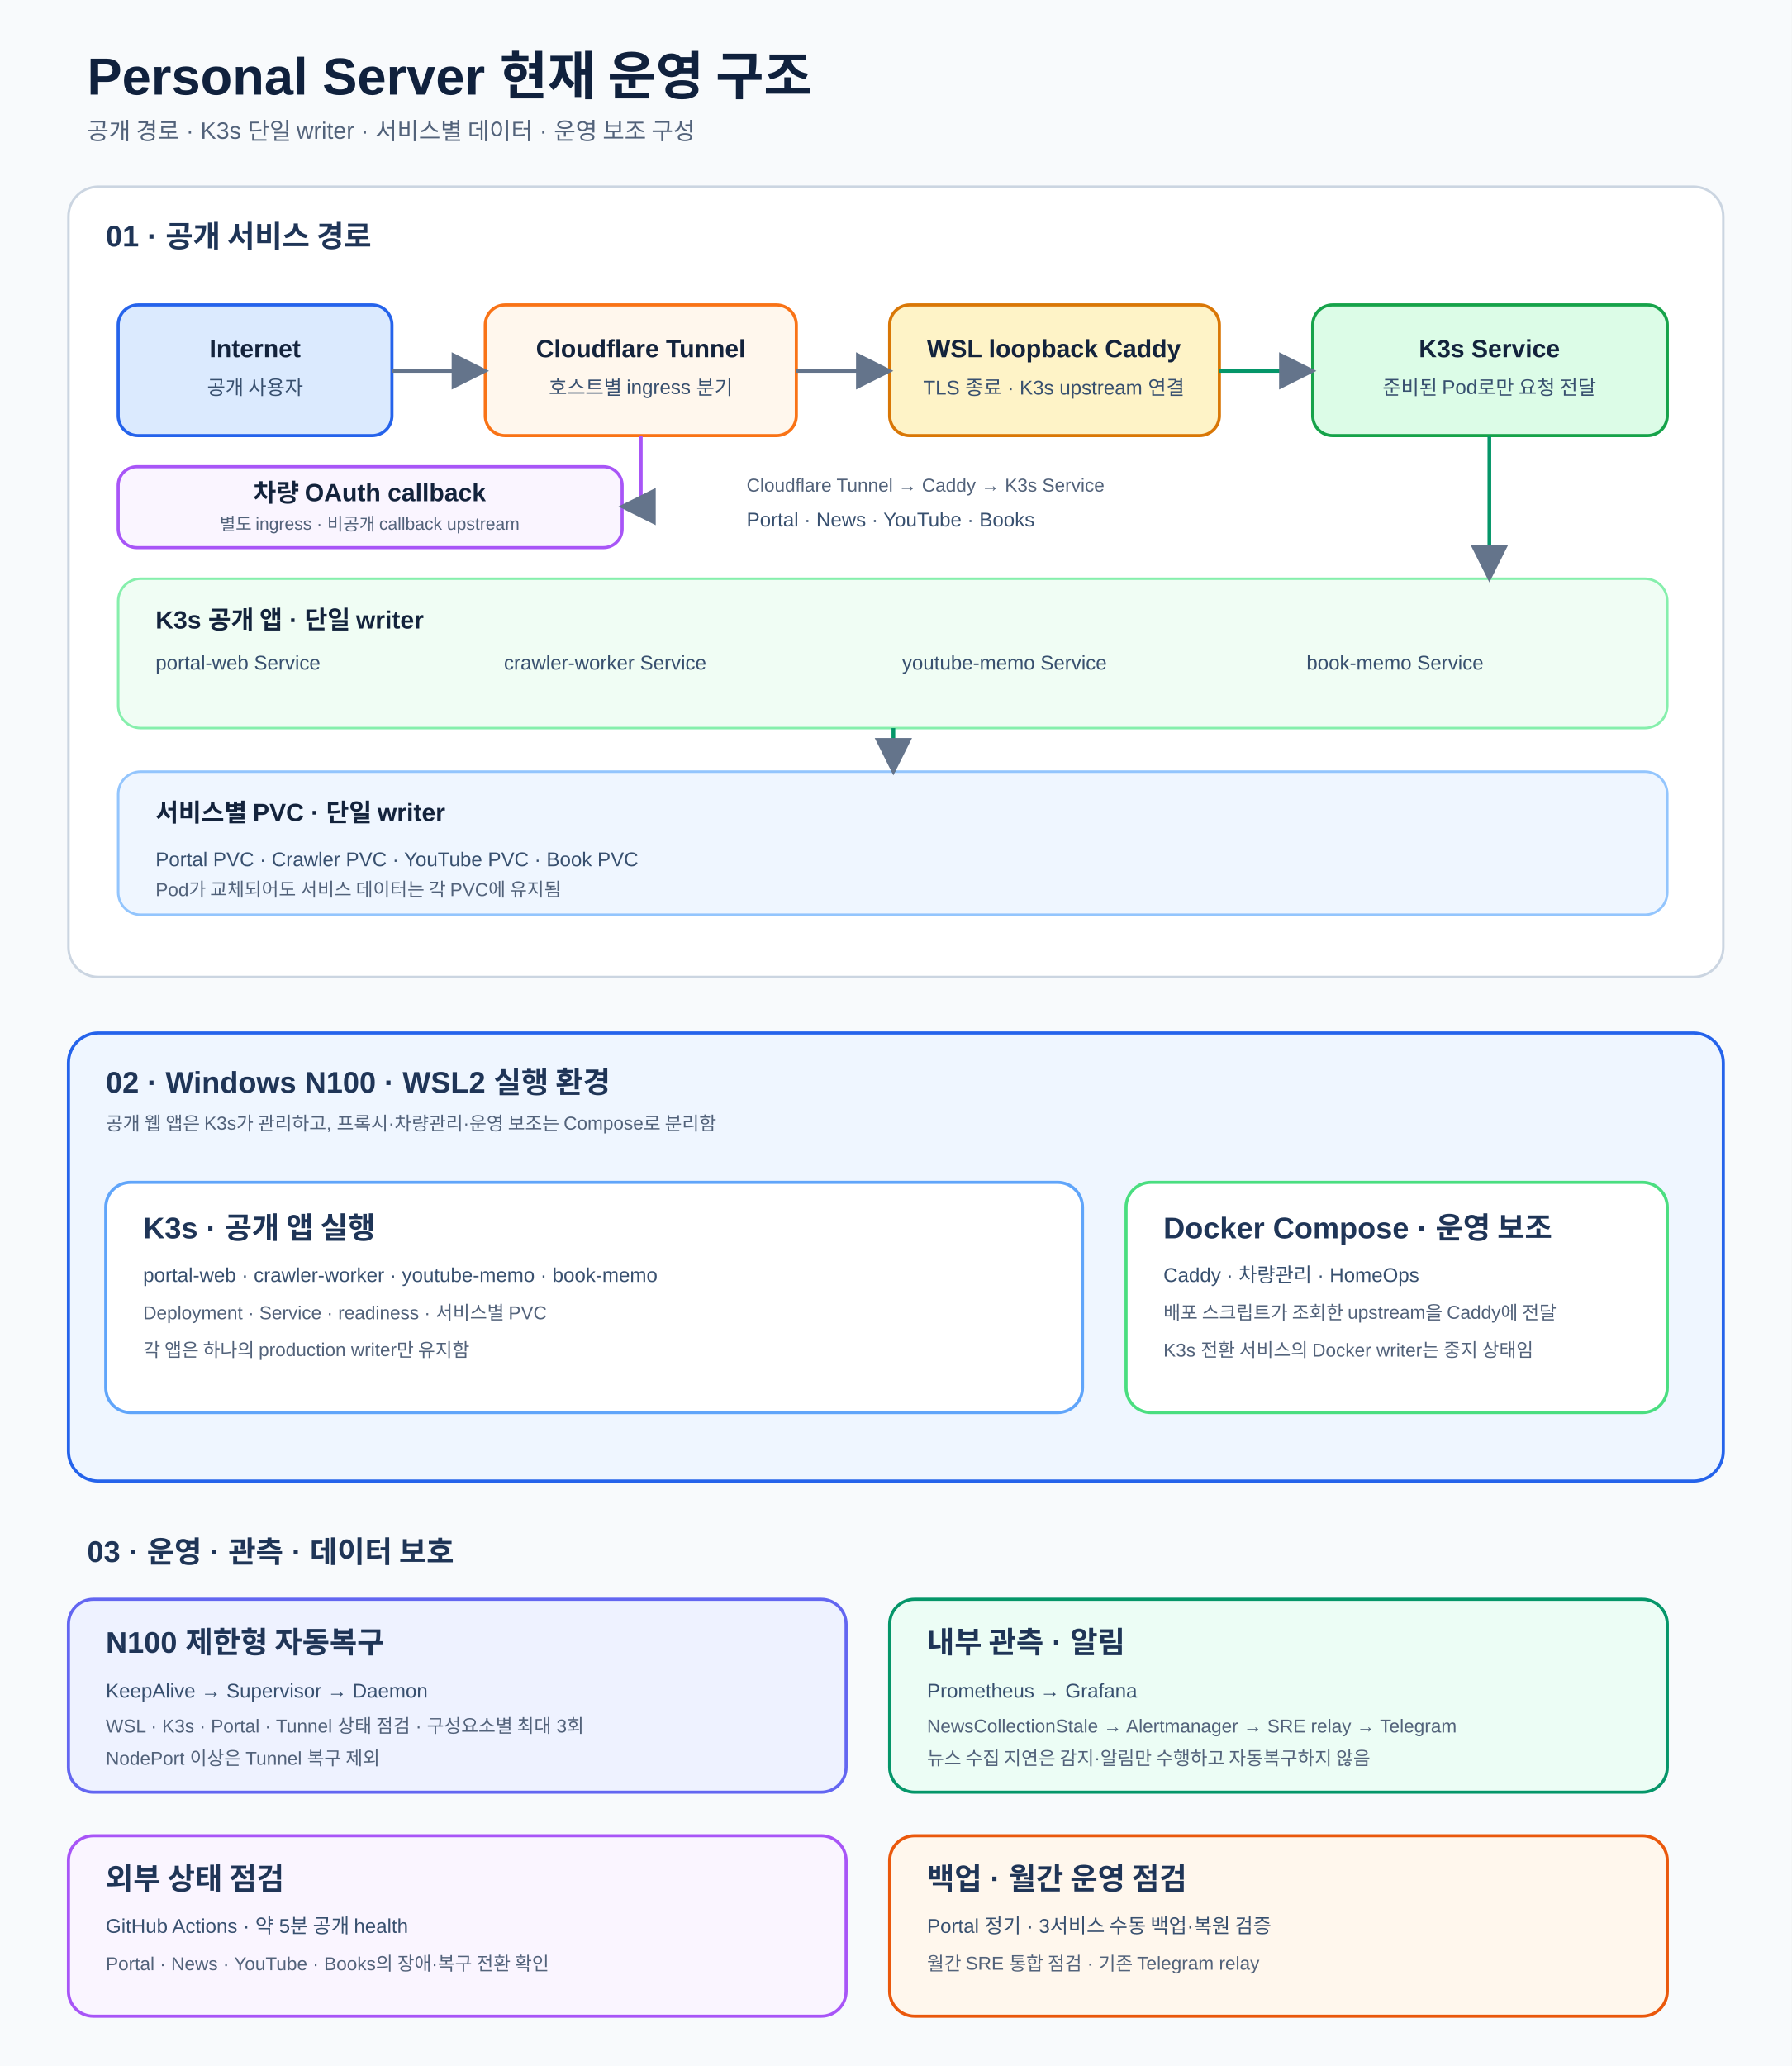
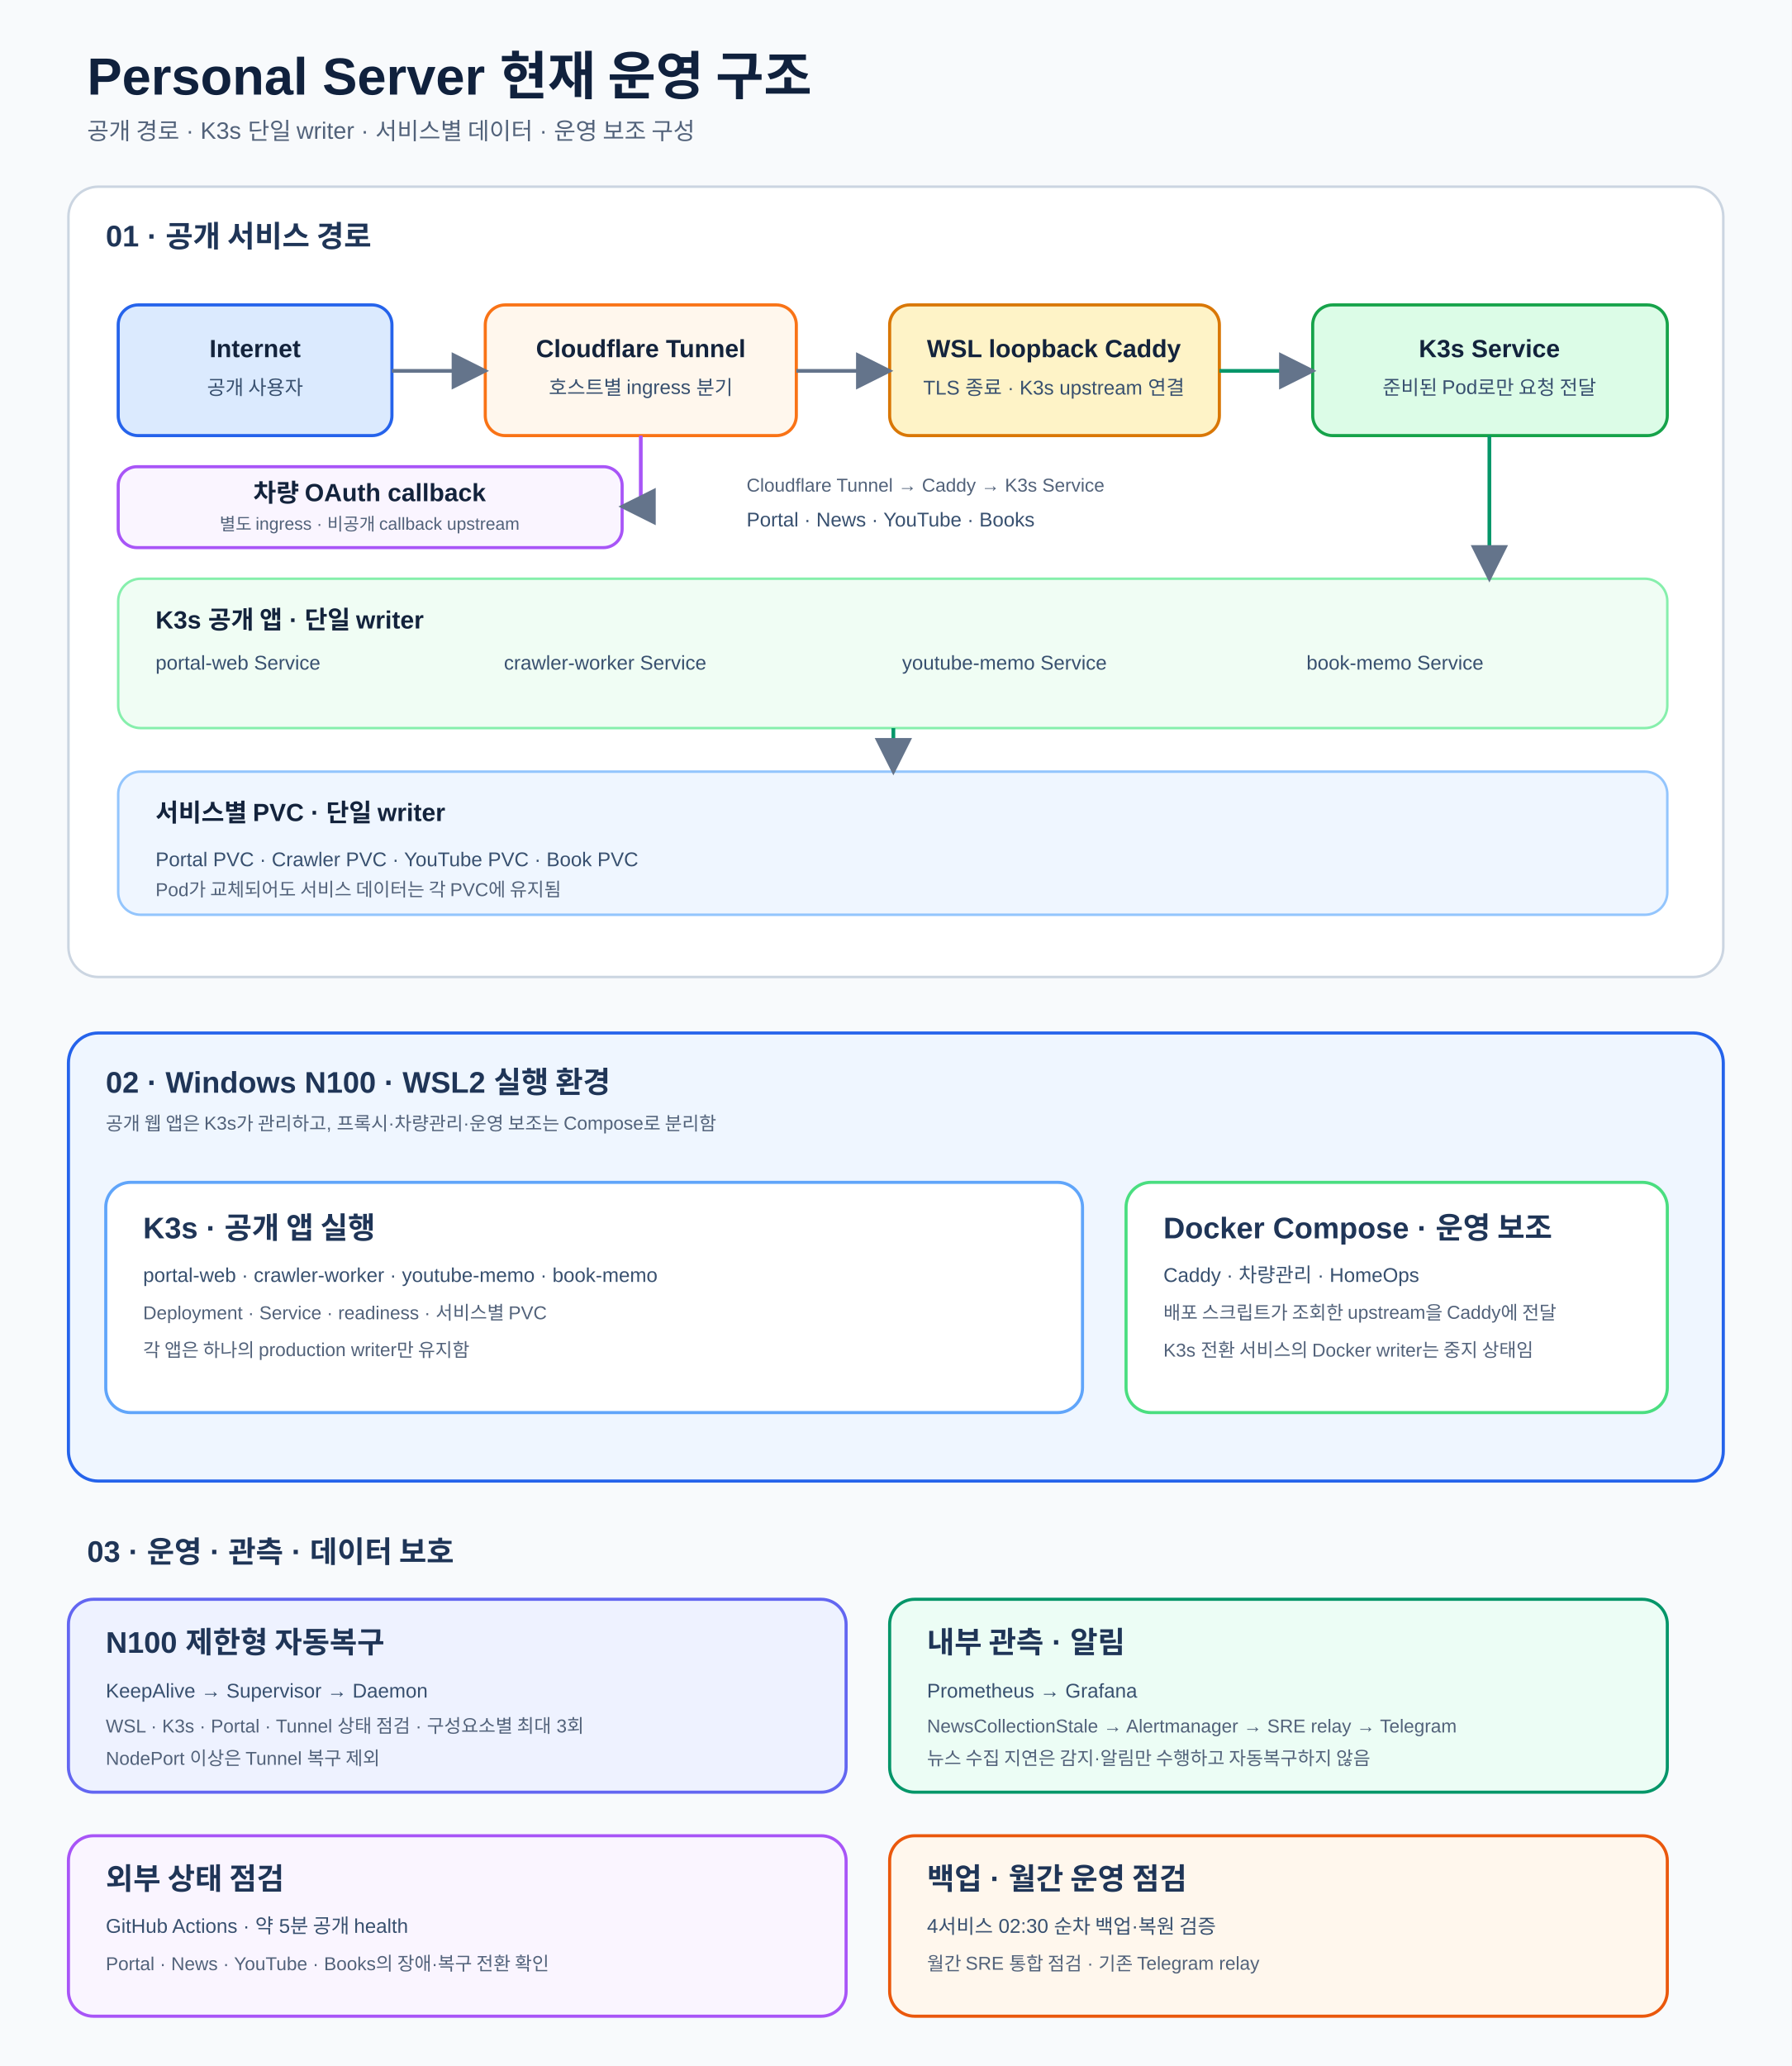
<svg xmlns="http://www.w3.org/2000/svg" width="1440" height="1660" viewBox="0 0 1440 1660" role="img" aria-labelledby="title desc">
  <defs>
    <marker id="arrow" markerWidth="10" markerHeight="10" refX="9" refY="5" orient="auto">
      <path d="M0 0 L0 10 L10 5 z" fill="#64748b" />
    </marker>
    <style>
      .title{font:700 42px 'Apple SD Gothic Neo','Noto Sans KR','Malgun Gothic',Arial,sans-serif;fill:#10213d}
      .subtitle{font:400 19px 'Apple SD Gothic Neo','Noto Sans KR','Malgun Gothic',Arial,sans-serif;fill:#52627a}
      .section{font:700 24px 'Apple SD Gothic Neo','Noto Sans KR','Malgun Gothic',Arial,sans-serif;fill:#1f3557}
      .card-title{font:700 20px 'Apple SD Gothic Neo','Noto Sans KR','Malgun Gothic',Arial,sans-serif;fill:#13233c}
      .card-body{font:400 16px 'Apple SD Gothic Neo','Noto Sans KR','Malgun Gothic',Arial,sans-serif;fill:#38506f}
      .note{font:400 15px 'Apple SD Gothic Neo','Noto Sans KR','Malgun Gothic',Arial,sans-serif;fill:#52627a}
      .small{font:400 14px 'Apple SD Gothic Neo','Noto Sans KR','Malgun Gothic',Arial,sans-serif;fill:#52627a}
      .route{stroke:#64748b;stroke-width:3;fill:none;marker-end:url(#arrow)}
      .k3s-route{stroke:#059669;stroke-width:3;fill:none;marker-end:url(#arrow)}
      .private{stroke:#a855f7;stroke-width:3;fill:none;marker-end:url(#arrow)}
    </style>
  </defs>
  <rect width="1440" height="1660" fill="#f8fafc" />
  <text x="70" y="76" class="title">Personal Server 현재 운영 구조</text>
  <text x="70" y="112" class="subtitle">공개 경로 · K3s 단일 writer · 서비스별 데이터 · 운영 보조 구성</text>
  <rect x="55" y="150" width="1330" height="635" rx="24" fill="#ffffff" stroke="#cbd5e1" stroke-width="2" />
  <text x="85" y="198" class="section">01 · 공개 서비스 경로</text>
  <rect x="95" y="245" width="220" height="105" rx="16" fill="#dbeafe" stroke="#2563eb" stroke-width="2.5" />
  <text x="205" y="287" text-anchor="middle" class="card-title">Internet</text>
  <text x="205" y="317" text-anchor="middle" class="card-body">공개 사용자</text>
  <rect x="390" y="245" width="250" height="105" rx="16" fill="#fff7ed" stroke="#f97316" stroke-width="2.5" />
  <text x="515" y="287" text-anchor="middle" class="card-title">Cloudflare Tunnel</text>
  <text x="515" y="317" text-anchor="middle" class="card-body">호스트별 ingress 분기</text>
  <path d="M315 298 H390" class="route" />
  <rect x="715" y="245" width="265" height="105" rx="16" fill="#fef3c7" stroke="#d97706" stroke-width="2.5" />
  <text x="847" y="287" text-anchor="middle" class="card-title">WSL loopback Caddy</text>
  <text x="847" y="317" text-anchor="middle" class="card-body">TLS 종료 · K3s upstream 연결</text>
  <path d="M640 298 H715" class="route" />
  <rect x="1055" y="245" width="285" height="105" rx="16" fill="#dcfce7" stroke="#16a34a" stroke-width="2.5" />
  <text x="1197" y="287" text-anchor="middle" class="card-title">K3s Service</text>
  <text x="1197" y="317" text-anchor="middle" class="card-body">준비된 Pod로만 요청 전달</text>
  <path d="M980 298 H1055" class="k3s-route" />
  <text x="600" y="395" class="note">Cloudflare Tunnel → Caddy → K3s Service</text>
  <text x="600" y="423" class="card-body">Portal · News · YouTube · Books</text>
  <rect x="95" y="465" width="1245" height="120" rx="18" fill="#f0fdf4" stroke="#86efac" stroke-width="2" />
  <text x="125" y="505" class="card-title">K3s 공개 앱 · 단일 writer</text>
  <text x="125" y="538" class="card-body">portal-web Service</text>
  <text x="405" y="538" class="card-body">crawler-worker Service</text>
  <text x="725" y="538" class="card-body">youtube-memo Service</text>
  <text x="1050" y="538" class="card-body">book-memo Service</text>
  <path d="M1197 350 V465" class="k3s-route" />
  <rect x="95" y="620" width="1245" height="115" rx="18" fill="#eff6ff" stroke="#93c5fd" stroke-width="2" />
  <text x="125" y="660" class="card-title">서비스별 PVC · 단일 writer</text>
  <text x="125" y="696" class="card-body">Portal PVC · Crawler PVC · YouTube PVC · Book PVC</text>
  <text x="125" y="720" class="note">Pod가 교체되어도 서비스 데이터는 각 PVC에 유지됨</text>
  <path d="M718 585 V620" class="k3s-route" />
  <rect x="95" y="375" width="405" height="65" rx="15" fill="#faf5ff" stroke="#a855f7" stroke-width="2.5" />
  <text x="297" y="403" text-anchor="middle" class="card-title">차량 OAuth callback</text>
  <text x="297" y="426" text-anchor="middle" class="small">별도 ingress · 비공개 callback upstream</text>
  <path d="M515 350 V407 H500" class="private" />
  <rect x="55" y="830" width="1330" height="360" rx="24" fill="#eff6ff" stroke="#2563eb" stroke-width="2.5" />
  <text x="85" y="878" class="section">02 · Windows N100 · WSL2 실행 환경</text>
  <text x="85" y="908" class="note">공개 웹 앱은 K3s가 관리하고, 프록시·차량관리·운영 보조는 Compose로 분리함</text>
  <rect x="85" y="950" width="785" height="185" rx="20" fill="#ffffff" stroke="#60a5fa" stroke-width="2.5" />
  <text x="115" y="995" class="section">K3s · 공개 앱 실행</text>
  <text x="115" y="1030" class="card-body">portal-web · crawler-worker · youtube-memo · book-memo</text>
  <text x="115" y="1060" class="note">Deployment · Service · readiness · 서비스별 PVC</text>
  <text x="115" y="1090" class="note">각 앱은 하나의 production writer만 유지함</text>
  <rect x="905" y="950" width="435" height="185" rx="20" fill="#ffffff" stroke="#4ade80" stroke-width="2.5" />
  <text x="935" y="995" class="section">Docker Compose · 운영 보조</text>
  <text x="935" y="1030" class="card-body">Caddy · 차량관리 · HomeOps</text>
  <text x="935" y="1060" class="note">배포 스크립트가 조회한 upstream을 Caddy에 전달</text>
  <text x="935" y="1090" class="note">K3s 전환 서비스의 Docker writer는 중지 상태임</text>
  <text x="70" y="1255" class="section">03 · 운영 · 관측 · 데이터 보호</text>
  <rect x="55" y="1285" width="625" height="155" rx="20" fill="#eef2ff" stroke="#6366f1" stroke-width="2.5" />
  <text x="85" y="1328" class="section">N100 제한형 자동복구</text>
  <text x="85" y="1364" class="card-body">KeepAlive → Supervisor → Daemon</text>
  <text x="85" y="1392" class="note">WSL · K3s · Portal · Tunnel 상태 점검 · 구성요소별 최대 3회</text>
  <text x="85" y="1418" class="note">NodePort 이상은 Tunnel 복구 제외</text>
  <rect x="715" y="1285" width="625" height="155" rx="20" fill="#ecfdf5" stroke="#059669" stroke-width="2.5" />
  <text x="745" y="1328" class="section">내부 관측 · 알림</text>
  <text x="745" y="1364" class="card-body">Prometheus → Grafana</text>
  <text x="745" y="1392" class="note">NewsCollectionStale → Alertmanager → SRE relay → Telegram</text>
  <text x="745" y="1418" class="note">뉴스 수집 지연은 감지·알림만 수행하고 자동복구하지 않음</text>
  <rect x="55" y="1475" width="625" height="145" rx="20" fill="#faf5ff" stroke="#a855f7" stroke-width="2.5" />
  <text x="85" y="1518" class="section">외부 상태 점검</text>
  <text x="85" y="1553" class="card-body">GitHub Actions · 약 5분 공개 health</text>
  <text x="85" y="1583" class="note">Portal · News · YouTube · Books의 장애·복구 전환 확인</text>
  <rect x="715" y="1475" width="625" height="145" rx="20" fill="#fff7ed" stroke="#ea580c" stroke-width="2.5" />
  <text x="745" y="1518" class="section">백업 · 월간 운영 점검</text>
-   <text x="745" y="1553" class="card-body">Portal 정기 · 3서비스 수동 백업·복원 검증</text>
+   <text x="745" y="1553" class="card-body">4서비스 02:30 순차 백업·복원 검증</text>
  <text x="745" y="1583" class="note">월간 SRE 통합 점검 · 기존 Telegram relay</text>
</svg>
